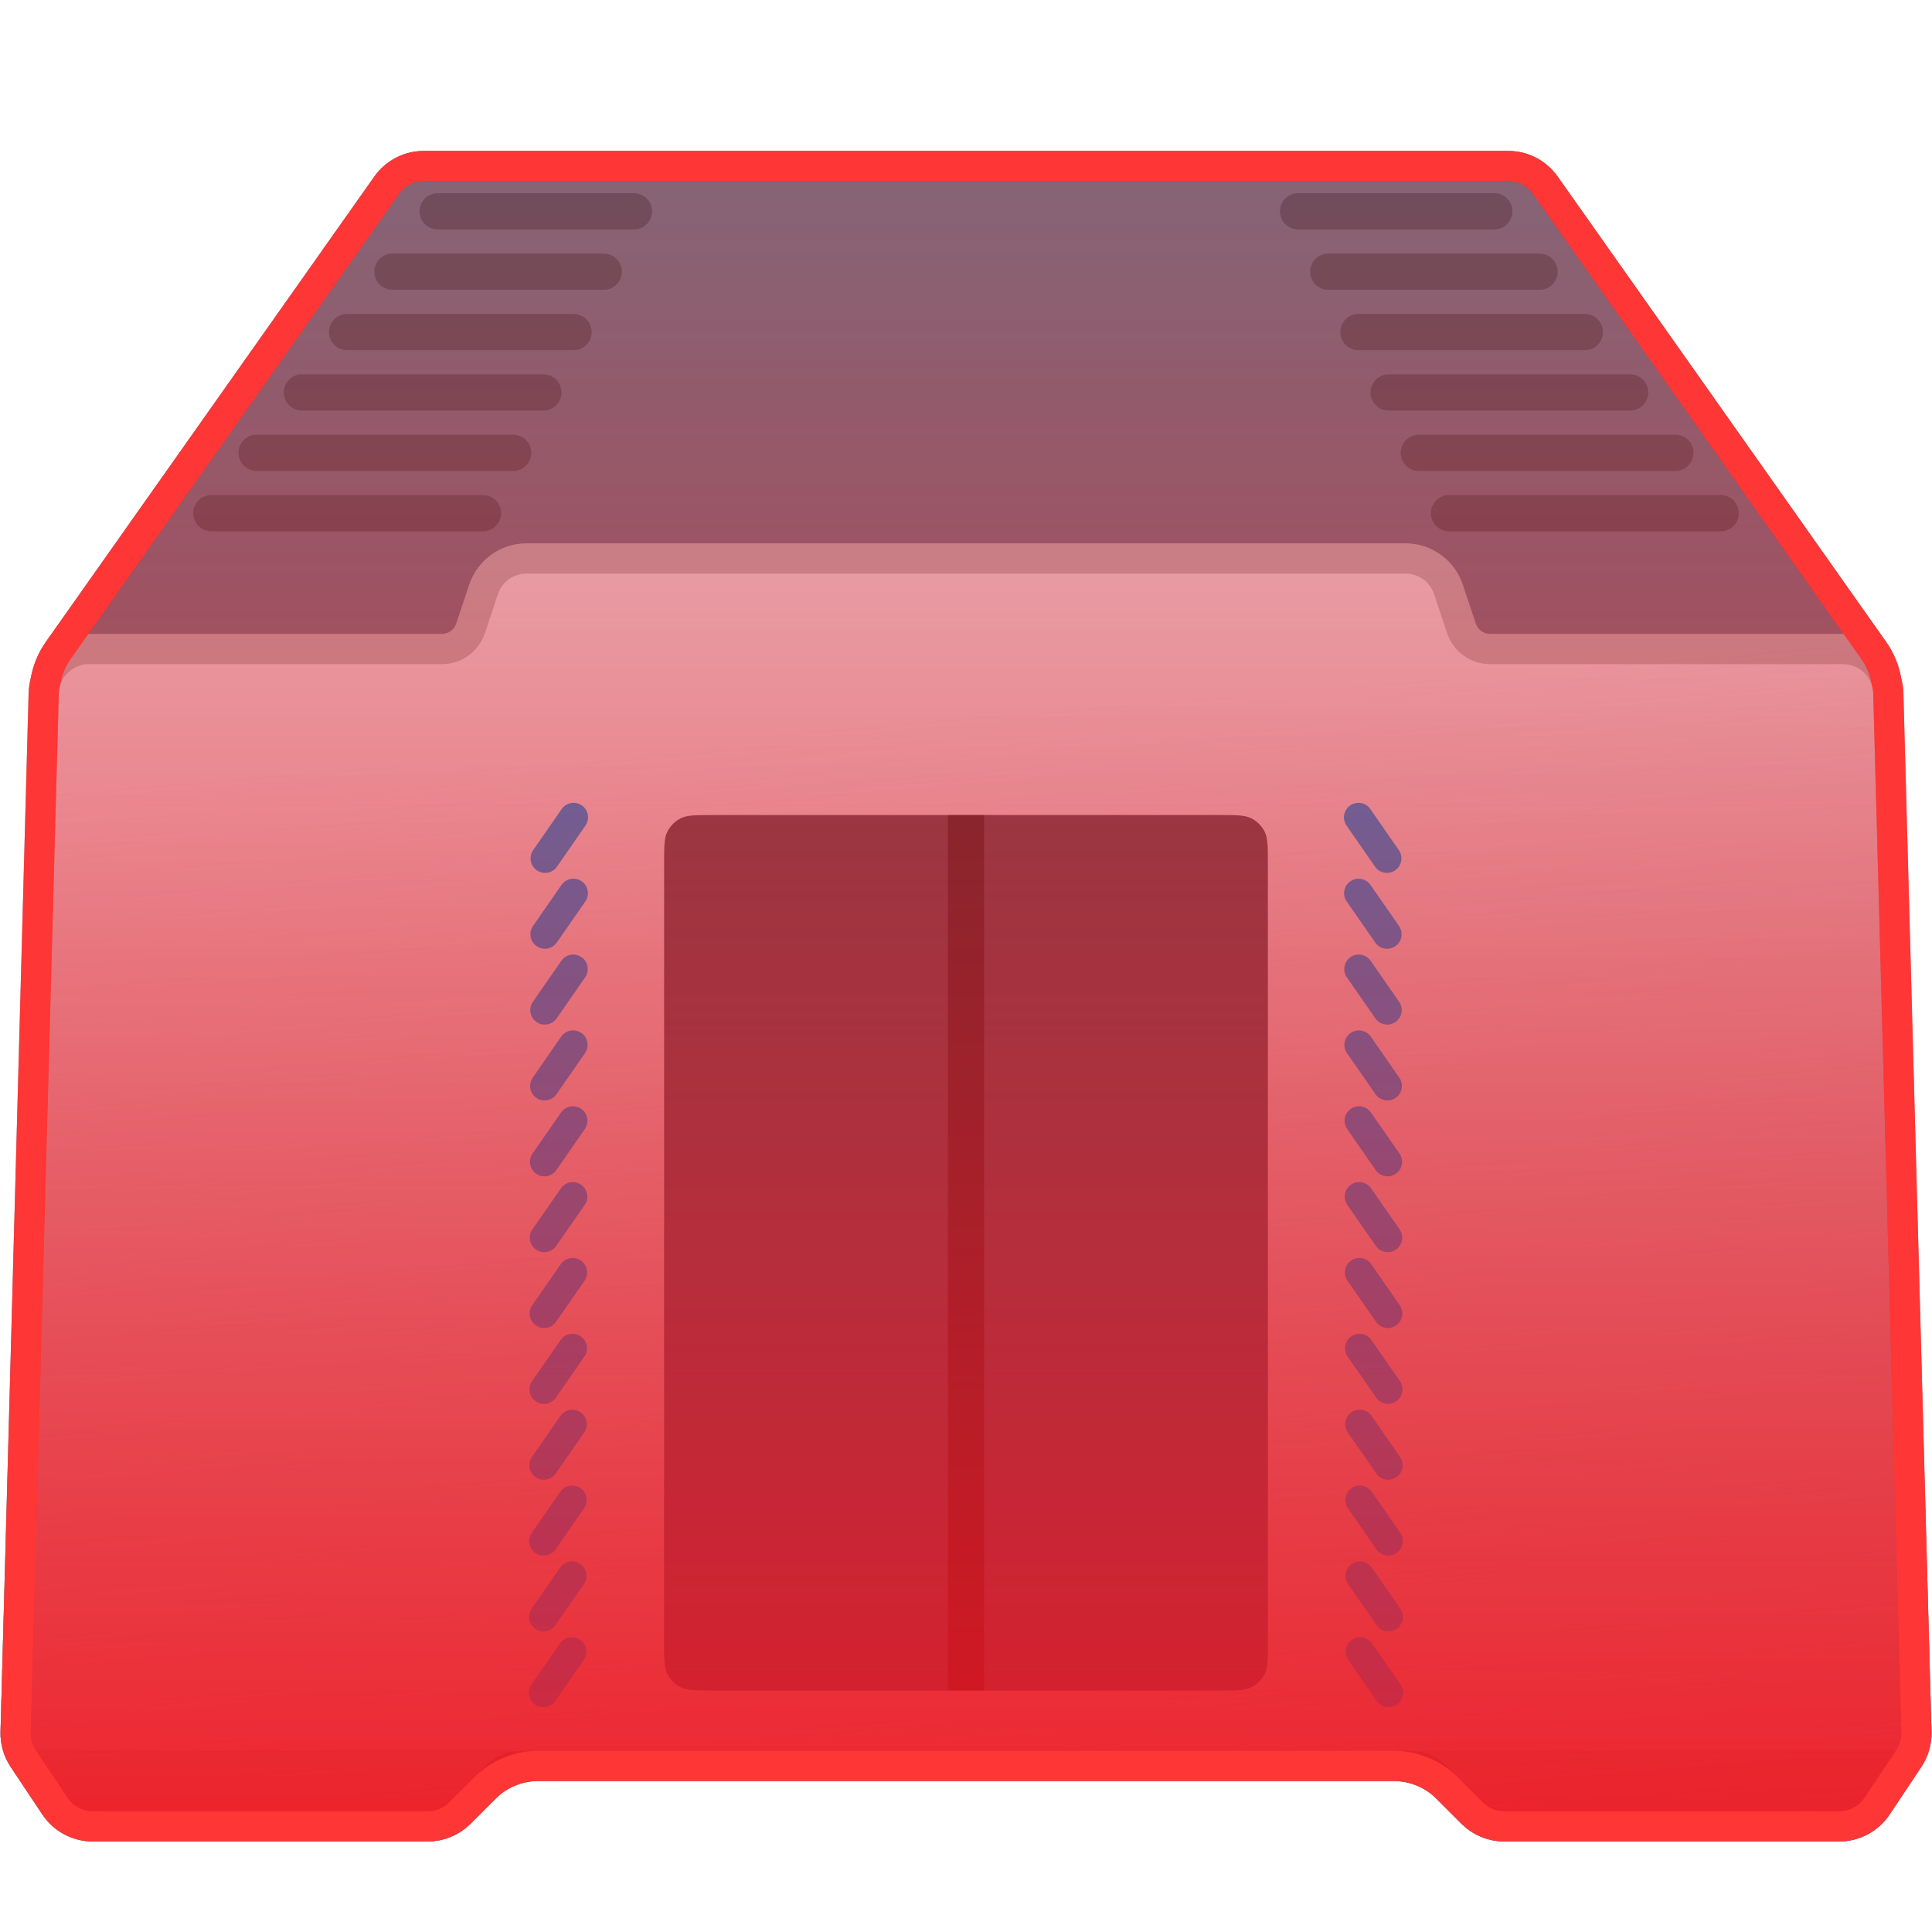
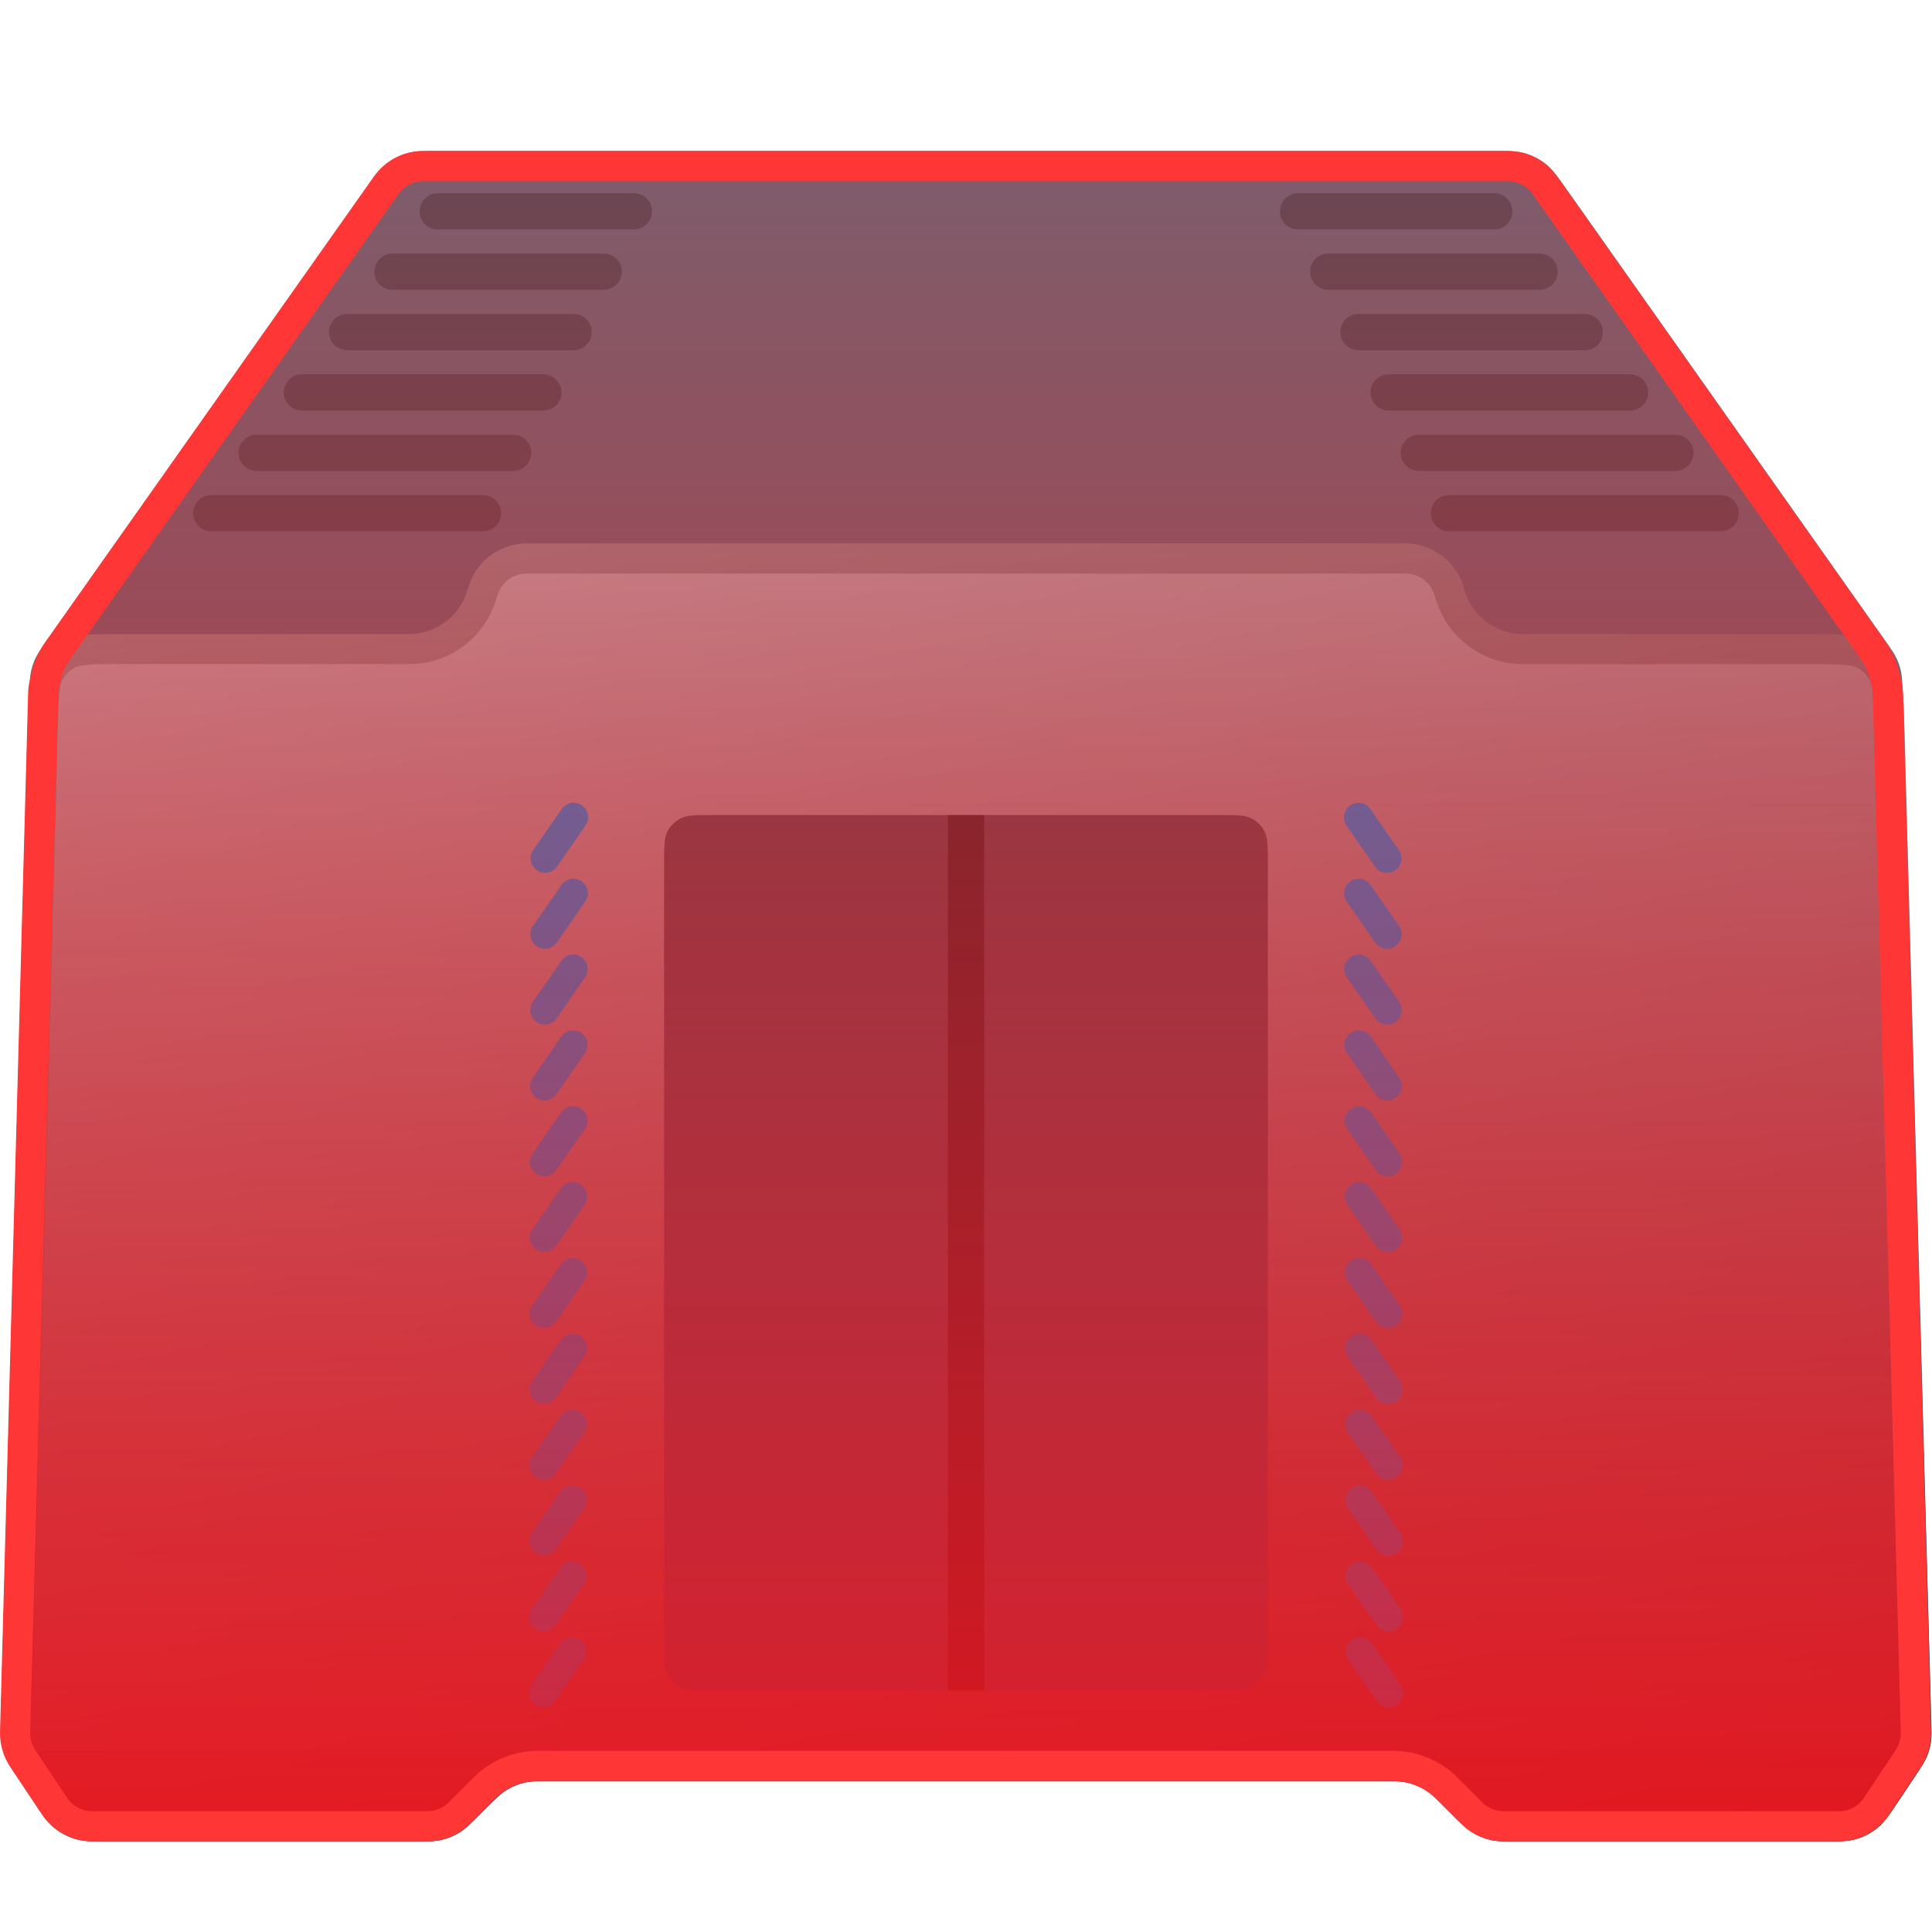
<svg xmlns="http://www.w3.org/2000/svg" width="64" height="64" viewBox="0 0 64 64" fill="none">
-   <path fill-rule="evenodd" clip-rule="evenodd" d="M12.402 5.847C12.777 5.316 13.386 5 14.036 5H49.964C50.614 5 51.223 5.316 51.598 5.847L62.477 21.26C62.818 21.743 63.009 22.316 63.025 22.906L63.982 57.364C63.994 57.778 63.877 58.185 63.647 58.529L62.594 60.109C62.223 60.666 61.598 61 60.93 61H49.828C49.298 61 48.789 60.789 48.414 60.414L47.586 59.586C47.211 59.211 46.702 59 46.172 59H17.828C17.298 59 16.789 59.211 16.414 59.586L15.586 60.414C15.211 60.789 14.702 61 14.172 61H3.07C2.402 61 1.777 60.666 1.406 60.109L0.353 58.529C0.123 58.185 0.006 57.778 0.018 57.364L0.975 22.906C0.991 22.315 1.182 21.742 1.523 21.259L12.402 5.847Z" fill="#6D768A" />
-   <path d="M14.036 5.5H49.964C50.451 5.5 50.908 5.737 51.19 6.135L62.068 21.548C62.352 21.951 62.512 22.428 62.525 22.92L63.482 57.378C63.491 57.688 63.404 57.994 63.231 58.252L62.178 59.832C61.9 60.249 61.431 60.5 60.93 60.5H49.828C49.43 60.5 49.049 60.342 48.768 60.061L47.94 59.233C47.471 58.764 46.835 58.5 46.172 58.5H17.828C17.165 58.5 16.529 58.764 16.061 59.233L15.232 60.061C14.951 60.342 14.57 60.5 14.172 60.5H3.07C2.569 60.5 2.1 60.249 1.822 59.832L0.769 58.252C0.596 57.994 0.509 57.688 0.518 57.378L1.475 22.92C1.488 22.428 1.648 21.951 1.932 21.548L12.81 6.135C13.092 5.737 13.549 5.5 14.036 5.5Z" stroke="black" stroke-opacity="0.2" />
+   <path fill-rule="evenodd" clip-rule="evenodd" d="M12.044 6.355C12.394 5.859 12.569 5.611 12.795 5.432C12.996 5.273 13.225 5.154 13.47 5.082C13.748 5 14.051 5 14.658 5H49.342C49.949 5 50.252 5 50.529 5.082C50.775 5.154 51.004 5.273 51.205 5.432C51.431 5.611 51.606 5.859 51.956 6.355L62.442 21.21C62.65 21.504 62.753 21.651 62.828 21.811C62.895 21.952 62.944 22.102 62.976 22.255C63.012 22.428 63.017 22.608 63.027 22.967L63.972 56.983C63.982 57.361 63.987 57.55 63.959 57.732C63.933 57.895 63.887 58.053 63.823 58.205C63.75 58.375 63.645 58.532 63.435 58.847L62.95 59.575C62.603 60.096 62.429 60.356 62.2 60.545C61.996 60.712 61.762 60.837 61.511 60.914C61.227 61 60.914 61 60.287 61H50.325C49.836 61 49.592 61 49.361 60.945C49.157 60.896 48.962 60.815 48.783 60.705C48.582 60.582 48.409 60.409 48.063 60.063L47.937 59.937C47.591 59.591 47.418 59.418 47.217 59.295C47.038 59.185 46.843 59.104 46.639 59.055C46.408 59 46.164 59 45.675 59H18.326C17.836 59 17.592 59 17.361 59.055C17.157 59.104 16.962 59.185 16.783 59.295C16.582 59.418 16.409 59.591 16.063 59.937L15.937 60.063C15.591 60.409 15.418 60.582 15.217 60.705C15.038 60.815 14.842 60.896 14.639 60.945C14.408 61 14.164 61 13.675 61H3.713C3.086 61 2.773 61 2.489 60.914C2.238 60.837 2.004 60.712 1.8 60.545C1.571 60.356 1.397 60.096 1.05 59.575L0.564 58.847C0.355 58.532 0.25 58.375 0.177 58.205C0.113 58.053 0.067 57.895 0.041 57.732C0.013 57.55 0.018 57.361 0.028 56.983L0.973 22.966C0.983 22.607 0.988 22.428 1.024 22.255C1.056 22.101 1.105 21.952 1.172 21.81C1.247 21.65 1.35 21.504 1.558 21.21L12.044 6.355Z" fill="#656C7C" />
  <path opacity="0.3" d="M11.5 11H19M10 13H18M8.5 15H17M7 17H16M13 9H20M14.5 7H21" stroke="#15171B" stroke-width="1.2" stroke-linecap="round" />
  <path opacity="0.3" d="M52.5 11H45M54 13H46M55.5 15H47M57 17H48M51 9H44M49.5 7H43" stroke="#15171B" stroke-width="1.2" stroke-linecap="round" />
-   <path fill-rule="evenodd" clip-rule="evenodd" d="M14.64 21C14.855 21 15.046 20.862 15.114 20.658L15.544 19.368C15.816 18.551 16.581 18 17.442 18H46.559C47.419 18 48.184 18.551 48.456 19.368L48.886 20.658C48.954 20.863 49.145 21 49.36 21H61.053C62.137 21 63.023 21.863 63.053 22.946L63.983 57.365C63.994 57.778 63.877 58.185 63.648 58.529L62.594 60.109C62.223 60.666 61.598 61 60.93 61H49.828C49.298 61 48.789 60.789 48.414 60.414L47.146 59.147C47.053 59.053 46.925 59 46.793 59H17.207C17.075 59 16.947 59.053 16.854 59.147L15.586 60.414C15.211 60.789 14.702 61 14.172 61H3.07C2.402 61 1.777 60.666 1.406 60.109L0.352 58.529C0.123 58.185 0.006 57.778 0.017 57.365L0.947 22.946C0.977 21.863 1.863 21 2.947 21H14.64Z" fill="#DCE0E8" />
-   <path fill-rule="evenodd" clip-rule="evenodd" d="M14.64 21C14.855 21 15.046 20.862 15.114 20.658L15.544 19.368C15.816 18.551 16.581 18 17.442 18H46.559C47.419 18 48.184 18.551 48.456 19.368L48.886 20.658C48.954 20.863 49.145 21 49.36 21H61.053C62.137 21 63.023 21.863 63.053 22.946L63.983 57.365C63.994 57.778 63.877 58.185 63.648 58.529L62.594 60.109C62.223 60.666 61.598 61 60.93 61H49.828C49.298 61 48.789 60.789 48.414 60.414L47.146 59.147C47.053 59.053 46.925 59 46.793 59H17.207C17.075 59 16.947 59.053 16.854 59.147L15.586 60.414C15.211 60.789 14.702 61 14.172 61H3.07C2.402 61 1.777 60.666 1.406 60.109L0.352 58.529C0.123 58.185 0.006 57.778 0.017 57.365L0.947 22.946C0.977 21.863 1.863 21 2.947 21H14.64Z" fill="url(#paint0_linear_4151_1347)" />
-   <path d="M17.441 18.5H46.559C47.204 18.5 47.777 18.913 47.981 19.526L48.412 20.817C48.548 21.225 48.93 21.5 49.36 21.5H61.054C61.866 21.5 62.531 22.148 62.553 22.96L63.483 57.378C63.492 57.688 63.403 57.993 63.231 58.251L62.178 59.832C61.9 60.249 61.431 60.5 60.93 60.5H49.828C49.43 60.5 49.049 60.342 48.768 60.061L47.5 58.793C47.312 58.606 47.058 58.5 46.793 58.5H17.207C16.942 58.5 16.688 58.606 16.5 58.793L15.232 60.061C14.951 60.342 14.57 60.5 14.172 60.5H3.07C2.569 60.5 2.1 60.249 1.822 59.832L0.769 58.251C0.597 57.993 0.508 57.688 0.517 57.378L1.447 22.959C1.469 22.147 2.134 21.5 2.946 21.5H14.64C15.07 21.5 15.452 21.225 15.588 20.817L16.019 19.526C16.223 18.913 16.796 18.5 17.441 18.5Z" stroke="black" stroke-opacity="0.2" />
+   <path fill-rule="evenodd" clip-rule="evenodd" d="M13.419 21C13.552 21 13.619 21 13.679 20.996C14.451 20.95 15.126 20.463 15.414 19.746C15.437 19.69 15.458 19.627 15.5 19.5C15.542 19.374 15.563 19.31 15.586 19.254C15.874 18.537 16.549 18.051 17.321 18.004C17.381 18 17.448 18 17.581 18H46.419C46.552 18 46.619 18 46.679 18.004C47.451 18.051 48.126 18.537 48.414 19.254C48.437 19.31 48.458 19.374 48.5 19.5C48.542 19.627 48.563 19.69 48.586 19.746C48.874 20.463 49.549 20.95 50.321 20.997C50.381 21 50.448 21 50.581 21H59.885C60.978 21 61.525 21 61.947 21.211C62.318 21.396 62.623 21.693 62.818 22.059C63.04 22.475 63.055 23.021 63.084 24.114L63.972 56.984C63.983 57.361 63.988 57.55 63.959 57.733C63.933 57.895 63.887 58.053 63.823 58.204C63.75 58.375 63.646 58.532 63.436 58.846L62.95 59.575C62.603 60.096 62.429 60.356 62.2 60.545C61.996 60.712 61.762 60.837 61.511 60.914C61.227 61 60.914 61 60.287 61H50.325C49.836 61 49.592 61 49.361 60.945C49.157 60.896 48.962 60.815 48.783 60.705C48.582 60.582 48.409 60.409 48.063 60.063L47.937 59.937C47.591 59.591 47.418 59.418 47.217 59.295C47.038 59.185 46.843 59.104 46.639 59.055C46.408 59 46.164 59 45.675 59H18.326C17.836 59 17.592 59 17.361 59.055C17.157 59.104 16.962 59.185 16.783 59.295C16.582 59.418 16.409 59.591 16.063 59.937L15.937 60.063C15.591 60.409 15.418 60.582 15.217 60.705C15.038 60.815 14.842 60.896 14.639 60.945C14.408 61 14.164 61 13.675 61H3.713C3.086 61 2.773 61 2.489 60.914C2.238 60.837 2.004 60.712 1.8 60.545C1.571 60.356 1.397 60.096 1.05 59.575L0.564 58.846C0.354 58.532 0.25 58.375 0.177 58.204C0.113 58.053 0.067 57.895 0.041 57.733C0.012 57.55 0.017 57.361 0.027 56.984L0.916 24.113C0.945 23.021 0.96 22.474 1.182 22.058C1.378 21.692 1.682 21.396 2.053 21.211C2.475 21 3.022 21 4.115 21H13.419Z" fill="#3C4454" />
+   <path fill-rule="evenodd" clip-rule="evenodd" d="M13.419 21C13.552 21 13.619 21 13.679 20.996C14.451 20.95 15.126 20.463 15.414 19.746C15.437 19.69 15.458 19.627 15.5 19.5C15.542 19.374 15.563 19.31 15.586 19.254C15.874 18.537 16.549 18.051 17.321 18.004C17.381 18 17.448 18 17.581 18H46.419C46.552 18 46.619 18 46.679 18.004C47.451 18.051 48.126 18.537 48.414 19.254C48.437 19.31 48.458 19.374 48.5 19.5C48.542 19.627 48.563 19.69 48.586 19.746C48.874 20.463 49.549 20.95 50.321 20.997C50.381 21 50.448 21 50.581 21H59.885C60.978 21 61.525 21 61.947 21.211C62.318 21.396 62.623 21.693 62.818 22.059C63.04 22.475 63.055 23.021 63.084 24.114L63.972 56.984C63.983 57.361 63.988 57.55 63.959 57.733C63.933 57.895 63.887 58.053 63.823 58.204C63.75 58.375 63.646 58.532 63.436 58.846L62.95 59.575C62.603 60.096 62.429 60.356 62.2 60.545C61.996 60.712 61.762 60.837 61.511 60.914C61.227 61 60.914 61 60.287 61H50.325C49.836 61 49.592 61 49.361 60.945C49.157 60.896 48.962 60.815 48.783 60.705C48.582 60.582 48.409 60.409 48.063 60.063L47.937 59.937C47.591 59.591 47.418 59.418 47.217 59.295C47.038 59.185 46.843 59.104 46.639 59.055C46.408 59 46.164 59 45.675 59H18.326C17.836 59 17.592 59 17.361 59.055C17.157 59.104 16.962 59.185 16.783 59.295C16.582 59.418 16.409 59.591 16.063 59.937L15.937 60.063C15.591 60.409 15.418 60.582 15.217 60.705C15.038 60.815 14.842 60.896 14.639 60.945C14.408 61 14.164 61 13.675 61H3.713C3.086 61 2.773 61 2.489 60.914C2.238 60.837 2.004 60.712 1.8 60.545C1.571 60.356 1.397 60.096 1.05 59.575L0.564 58.846C0.354 58.532 0.25 58.375 0.177 58.204C0.113 58.053 0.067 57.895 0.041 57.733C0.012 57.55 0.017 57.361 0.027 56.984L0.916 24.113C0.945 23.021 0.96 22.474 1.182 22.058C1.378 21.692 1.682 21.396 2.053 21.211C2.475 21 3.022 21 4.115 21H13.419Z" fill="url(#paint0_linear_4151_1347)" fill-opacity="0.6" />
+   <path d="M17.581 18.5H46.419C46.559 18.5 46.608 18.501 46.649 18.503C47.228 18.538 47.734 18.903 47.95 19.441C47.966 19.479 47.981 19.526 48.025 19.658C48.066 19.779 48.093 19.859 48.122 19.933C48.482 20.829 49.326 21.437 50.29 21.495C50.369 21.5 50.454 21.5 50.581 21.5H59.886C60.44 21.5 60.827 21.5 61.128 21.525C61.423 21.549 61.593 21.593 61.724 21.658C62.002 21.797 62.23 22.02 62.377 22.294C62.445 22.422 62.495 22.592 62.526 22.886C62.559 23.186 62.569 23.573 62.584 24.127L63.473 56.997C63.483 57.393 63.485 57.528 63.465 57.654C63.446 57.776 63.412 57.895 63.363 58.008C63.313 58.126 63.24 58.239 63.02 58.569L62.534 59.298C62.17 59.845 62.04 60.028 61.882 60.158C61.73 60.284 61.554 60.379 61.365 60.436C61.169 60.495 60.944 60.5 60.287 60.5H50.325C49.813 60.5 49.638 60.496 49.478 60.458C49.325 60.422 49.179 60.361 49.045 60.279C48.905 60.193 48.779 60.072 48.416 59.709L48.291 59.583C47.962 59.254 47.742 59.03 47.477 58.868C47.254 58.731 47.01 58.631 46.755 58.57C46.454 58.497 46.14 58.5 45.675 58.5H18.325C17.86 58.5 17.546 58.497 17.245 58.57C16.99 58.631 16.746 58.731 16.523 58.868C16.259 59.03 16.038 59.254 15.709 59.583L15.584 59.709C15.221 60.072 15.095 60.193 14.955 60.279C14.821 60.361 14.675 60.422 14.521 60.458C14.362 60.496 14.187 60.5 13.675 60.5H3.713C3.056 60.5 2.831 60.495 2.635 60.436C2.446 60.379 2.271 60.284 2.118 60.158C1.96 60.028 1.83 59.845 1.466 59.298L0.979 58.569C0.76 58.239 0.687 58.126 0.637 58.008C0.588 57.895 0.554 57.776 0.535 57.654C0.515 57.528 0.517 57.393 0.527 56.997L1.416 24.127C1.431 23.573 1.441 23.186 1.474 22.886C1.505 22.592 1.555 22.422 1.623 22.294C1.77 22.02 1.998 21.797 2.276 21.657C2.406 21.593 2.577 21.549 2.872 21.525C3.173 21.5 3.56 21.5 4.114 21.5H13.419C13.546 21.5 13.631 21.5 13.71 21.495C14.674 21.437 15.518 20.829 15.878 19.933C15.908 19.859 15.935 19.779 15.975 19.658C16.019 19.526 16.034 19.479 16.05 19.441C16.266 18.903 16.772 18.538 17.351 18.503C17.392 18.501 17.441 18.5 17.581 18.5Z" stroke="black" stroke-opacity="0.2" />
  <path d="M40.4 27H23.6C23.04 27 22.76 27 22.546 27.109C22.358 27.205 22.205 27.358 22.109 27.546C22 27.76 22 28.04 22 28.6V54.4C22 54.96 22 55.24 22.109 55.454C22.205 55.642 22.358 55.795 22.546 55.891C22.76 56 23.04 56 23.6 56H40.4C40.96 56 41.24 56 41.454 55.891C41.642 55.795 41.795 55.642 41.891 55.454C42 55.24 42 54.96 42 54.4V28.6C42 28.04 42 27.76 41.891 27.546C41.795 27.358 41.642 27.205 41.454 27.109C41.24 27 40.96 27 40.4 27Z" fill="#4F5563" />
  <path d="M40.4 27H23.6C23.04 27 22.76 27 22.546 27.109C22.358 27.205 22.205 27.358 22.109 27.546C22 27.76 22 28.04 22 28.6V54.4C22 54.96 22 55.24 22.109 55.454C22.205 55.642 22.358 55.795 22.546 55.891C22.76 56 23.04 56 23.6 56H40.4C40.96 56 41.24 56 41.454 55.891C41.642 55.795 41.795 55.642 41.891 55.454C42 55.24 42 54.96 42 54.4V28.6C42 28.04 42 27.76 41.891 27.546C41.795 27.358 41.642 27.205 41.454 27.109C41.24 27 40.96 27 40.4 27Z" fill="url(#paint1_linear_4151_1347)" fill-opacity="0.3" />
  <path opacity="0.5" d="M32 27V56" stroke="#15171B" stroke-width="1.2" />
  <path d="M19 27.075L18.056 28.436M18.995 29.588L18.05 30.949M18.99 32.101L18.046 33.461M18.985 34.613L18.041 35.974M18.98 37.126L18.035 38.487M18.975 39.639L18.03 40.999M18.97 42.151L18.025 43.512M18.965 44.664L18.02 46.025M18.959 47.177L18.015 48.538M18.954 49.69L18.01 51.05M18.95 52.202L18.005 53.563M18.944 54.715L18 56.075" stroke="#0C97EC" stroke-width="0.96" stroke-linecap="round" />
  <path d="M45 27.075L45.944 28.436M45.005 29.588L45.95 30.949M45.01 32.101L45.954 33.461M45.015 34.613L45.96 35.974M45.02 37.126L45.965 38.487M45.025 39.639L45.97 40.999M45.03 42.151L45.975 43.512M45.035 44.664L45.98 46.025M45.04 47.177L45.985 48.538M45.046 49.69L45.99 51.05M45.05 52.202L45.995 53.563M45.056 54.715L46 56.075" stroke="#0C97EC" stroke-width="0.96" stroke-linecap="round" />
  <path d="M0.518 58.777C0.297 58.445 0.535 58 0.934 58H16.793C17.238 58 17.461 58.539 17.146 58.854L15.586 60.414C15.211 60.789 14.702 61 14.172 61H3.07C2.402 61 1.777 60.666 1.406 60.109L0.518 58.777Z" fill="black" fill-opacity="0.1" />
  <path d="M63.482 58.777C63.703 58.445 63.465 58 63.066 58H47.207C46.762 58 46.539 58.539 46.854 58.854L48.414 60.414C48.789 60.789 49.298 61 49.828 61H60.93C61.598 61 62.223 60.666 62.594 60.109L63.482 58.777Z" fill="black" fill-opacity="0.1" />
-   <path d="M14.037 5.5H49.964C50.451 5.5 50.908 5.737 51.189 6.135L62.068 21.548C62.282 21.852 62.425 22.198 62.489 22.561L62.493 22.584L62.499 22.606C62.531 22.724 62.55 22.842 62.553 22.96L63.483 57.379C63.485 57.456 63.481 57.533 63.471 57.609C63.449 57.781 63.397 57.948 63.319 58.102L63.232 58.252L62.178 59.832C61.9 60.249 61.431 60.5 60.93 60.5H49.829C49.431 60.5 49.049 60.342 48.768 60.06L47.94 59.232C47.53 58.822 46.991 58.569 46.418 58.513L46.407 58.511H46.394L46.197 58.501L46.184 58.5H17.829C17.166 58.5 16.53 58.764 16.061 59.232L15.233 60.06C14.952 60.342 14.57 60.5 14.172 60.5H3.071C2.569 60.5 2.101 60.249 1.823 59.832L0.769 58.252C0.742 58.211 0.715 58.167 0.69 58.118V58.117L0.625 57.978C0.606 57.931 0.59 57.883 0.576 57.834C0.554 57.758 0.538 57.683 0.529 57.609C0.519 57.533 0.515 57.456 0.517 57.379L1.448 22.96C1.451 22.84 1.469 22.722 1.5 22.606L1.506 22.584L1.51 22.561C1.573 22.198 1.717 21.852 1.931 21.548L12.811 6.135C13.092 5.737 13.549 5.5 14.037 5.5Z" fill="url(#paint2_linear_4151_1347)" stroke="#FF3636" />
+   <path d="M14.021 5.5H49.948C50.435 5.5 50.892 5.737 51.173 6.135L62.052 21.548C62.266 21.852 62.41 22.198 62.473 22.561L62.477 22.584L62.483 22.606C62.515 22.724 62.534 22.842 62.537 22.96L63.467 57.379C63.469 57.456 63.465 57.533 63.455 57.609C63.433 57.781 63.381 57.948 63.303 58.102L63.216 58.252L62.162 59.832C61.884 60.249 61.415 60.5 60.914 60.5H49.812C49.415 60.5 49.033 60.342 48.752 60.06L47.924 59.232C47.514 58.822 46.975 58.569 46.402 58.513L46.391 58.511H46.378L46.181 58.501L46.168 58.5H17.812C17.149 58.5 16.514 58.764 16.045 59.232L15.217 60.06C14.936 60.342 14.554 60.5 14.156 60.5H3.055C2.553 60.5 2.085 60.249 1.807 59.832L0.753 58.252C0.726 58.211 0.699 58.167 0.674 58.118V58.117L0.609 57.978C0.59 57.931 0.574 57.883 0.56 57.834C0.538 57.758 0.522 57.683 0.513 57.609C0.503 57.533 0.499 57.456 0.501 57.379L1.432 22.96C1.435 22.84 1.453 22.722 1.484 22.606L1.49 22.584L1.494 22.561C1.557 22.198 1.701 21.852 1.915 21.548L12.795 6.135C13.076 5.737 13.533 5.5 14.021 5.5Z" fill="url(#paint2_linear_4151_1347)" stroke="#FF3636" />
  <defs>
-     <linearGradient id="paint0_linear_4151_1347" x1="61.681" y1="71.312" x2="57.56" y2="21.579" gradientUnits="userSpaceOnUse">
-       <stop stop-color="#818C9E" />
-       <stop offset="1" stop-color="#818C9E" stop-opacity="0" />
+     <linearGradient id="paint0_linear_4151_1347" x1="48" y1="74.437" x2="35.437" y2="11.704" gradientUnits="userSpaceOnUse">
+       <stop stop-color="white" stop-opacity="0" />
+       <stop offset="1" stop-color="white" />
    </linearGradient>
    <linearGradient id="paint1_linear_4151_1347" x1="32" y1="29" x2="32" y2="56" gradientUnits="userSpaceOnUse">
      <stop stop-color="#0C97EC" stop-opacity="0" />
      <stop offset="1" stop-color="#0C97EC" />
    </linearGradient>
-     <linearGradient id="paint2_linear_4151_1347" x1="32" y1="-7.727" x2="32" y2="73.727" gradientUnits="userSpaceOnUse">
+     <linearGradient id="paint2_linear_4151_1347" x1="31.984" y1="-7.727" x2="31.984" y2="73.727" gradientUnits="userSpaceOnUse">
      <stop stop-color="#FF0D15" stop-opacity="0" />
      <stop offset="1" stop-color="#FF0D15" />
    </linearGradient>
  </defs>
</svg>
